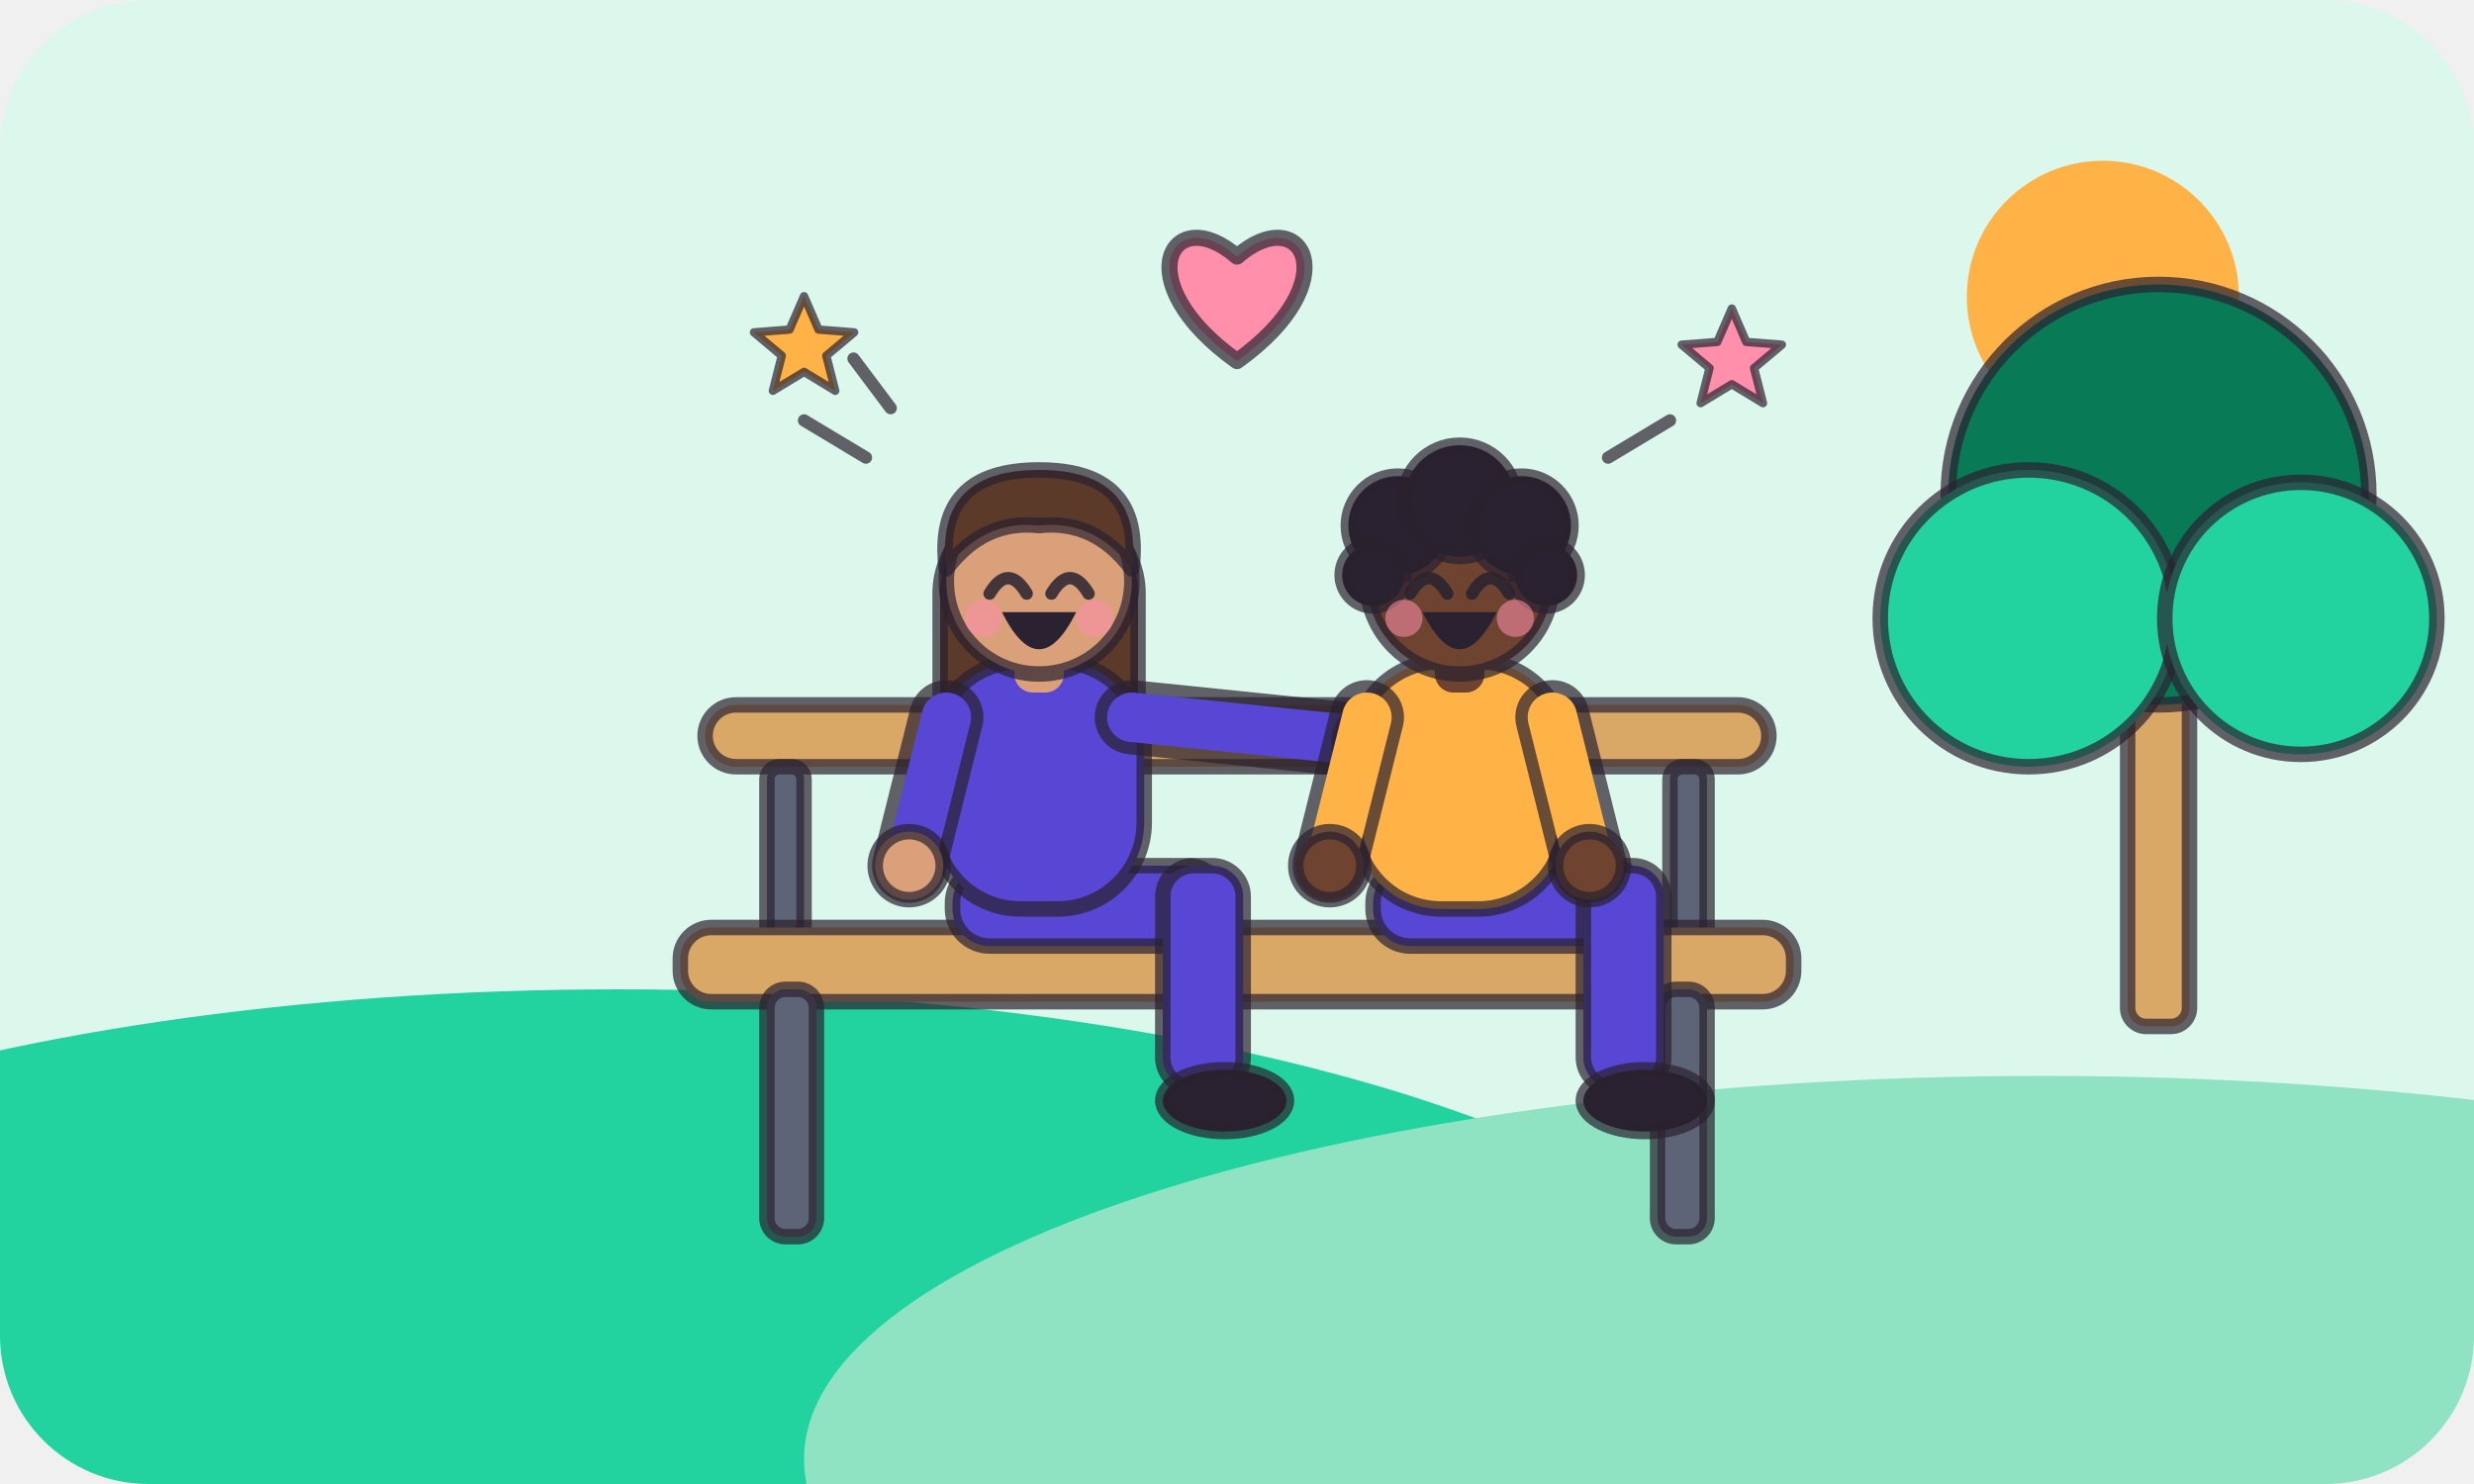
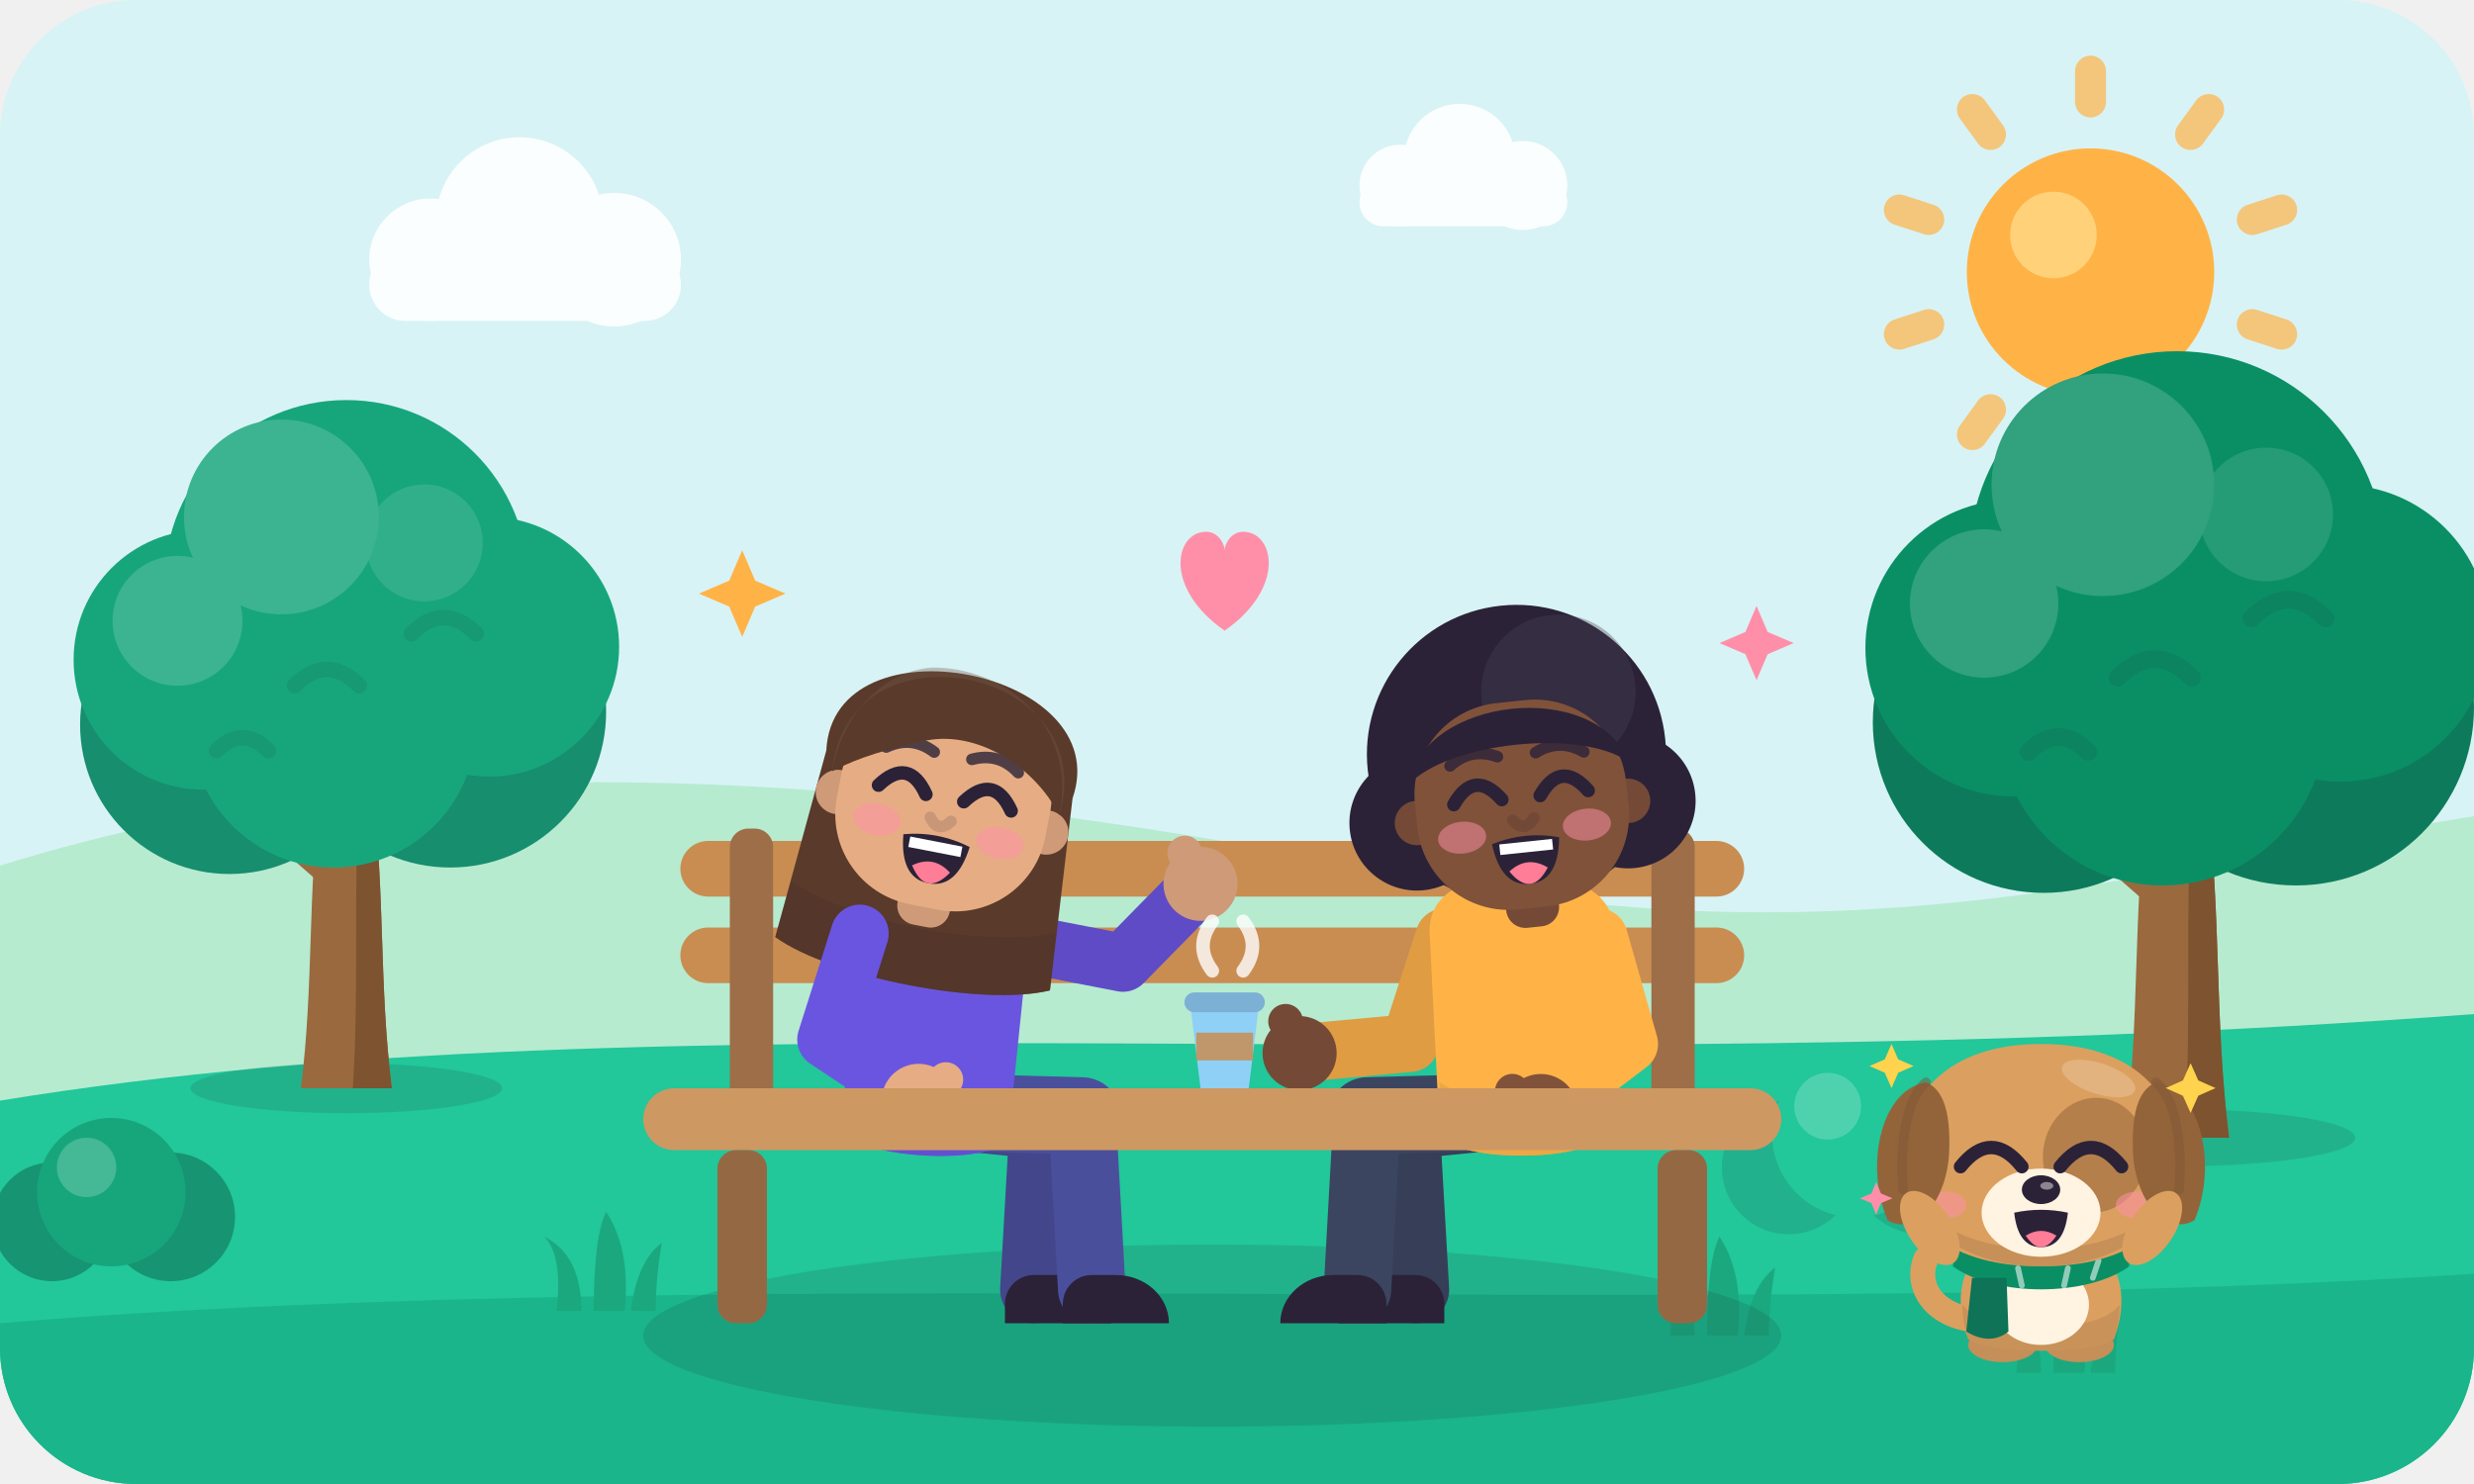
- <svg xmlns="http://www.w3.org/2000/svg" viewBox="0 0 400 240" role="img">
+ <svg xmlns="http://www.w3.org/2000/svg" viewBox="0 0 400 240">
+   <style>.blink{animation:blink 4.6s infinite;transform-box:fill-box;transform-origin:center}.wave{animation:wave 1.1s ease-in-out infinite alternate}.bob{animation:bob 3.4s ease-in-out infinite}.nod{animation:nod 5.2s ease-in-out infinite;transform-box:fill-box;transform-origin:50% 90%}.sway{animation:sway 5s ease-in-out infinite alternate;transform-box:fill-box;transform-origin:50% 100%}.float{animation:float 3.2s ease-in-out infinite}.steam{animation:steam 2.6s ease-out infinite}.fall{animation:fall 7s linear infinite}.spin{animation:spin 26s linear infinite;transform-box:fill-box;transform-origin:center}.twinkle{animation:twinkle 1.8s ease-in-out infinite;transform-box:fill-box;transform-origin:center}.drive{animation:drive 6s ease-in-out infinite alternate}.drip{animation:drip 1.5s ease-in infinite}.mascot-blink{animation:blink 4.2s infinite;transform-box:fill-box;transform-origin:center}.mascot-tail{animation:wag 1.4s ease-in-out infinite}.mascot-ears{animation:ears 5.5s ease-in-out infinite;transform-box:fill-box;transform-origin:50% 100%}.mascot-wave-l{animation:wave 0.7s ease-in-out infinite alternate}.mascot-twinkle{animation:twinkle 1.3s ease-in-out infinite;transform-box:fill-box;transform-origin:center}.d1{animation-delay:.6s}.d2{animation-delay:1.3s}.d3{animation-delay:2.1s}@keyframes blink{0%,93%,100%{transform:scaleY(1)}96%{transform:scaleY(.08)}}@keyframes wave{from{transform:rotate(-9deg)}to{transform:rotate(12deg)}}@keyframes bob{0%,100%{transform:translateY(0)}50%{transform:translateY(-1.6px)}}@keyframes nod{0%,84%,100%{transform:rotate(0)}90%{transform:rotate(-4deg)}95%{transform:rotate(3deg)}}@keyframes sway{from{transform:rotate(-1.6deg)}to{transform:rotate(1.6deg)}}@keyframes float{0%,100%{transform:translateY(0)}50%{transform:translateY(-5px)}}@keyframes steam{0%{transform:translateY(4px);opacity:0}30%{opacity:.8}100%{transform:translateY(-12px);opacity:0}}@keyframes fall{from{transform:translateY(-40px)}to{transform:translateY(250px)}}@keyframes spin{to{transform:rotate(360deg)}}@keyframes twinkle{0%,100%{opacity:.35;transform:scale(.7)}50%{opacity:1;transform:scale(1.15)}}@keyframes drip{0%{transform:translateY(-3px);opacity:0}25%{opacity:1}100%{transform:translateY(13px);opacity:0}}@keyframes drive{from{transform:translateX(-4px)}to{transform:translateX(4px)}}@keyframes wag{0%,100%{transform:rotate(0)}50%{transform:rotate(-9deg)}}@keyframes ears{0%,88%,100%{transform:rotate(0)}92%{transform:rotate(-4deg)}96%{transform:rotate(3deg)}}@media (prefers-reduced-motion:reduce){*{animation:none!important}}</style>
  <defs>
-     <clipPath id="k">
-       <rect width="400" height="240" rx="24" />
+     <clipPath id="c">
+       <rect width="400" height="240" rx="22" />
    </clipPath>
  </defs>
-   <rect width="400" height="240" rx="24" fill="#dcf7ec" />
-   <g clip-path="url(#k)">
-     <g stroke="#2a2230" stroke-opacity=".7" stroke-width="2.5" stroke-linejoin="round" stroke-linecap="round">
-       <circle cx="340" cy="48" r="22" fill="#ffb347" stroke="none" />
-       <ellipse cx="100" cy="226" rx="190" ry="66" fill="#22d3a0" stroke="none" />
-       <ellipse cx="330" cy="236" rx="200" ry="62" fill="#8fe3c3" stroke="none" />
-       <rect x="344" y="96" width="10" height="70" rx="3" fill="#d9a867" />
-       <circle cx="349" cy="80" r="34" fill="#087a56" />
-       <circle cx="328" cy="100" r="24" fill="#22d3a0" />
-       <circle cx="372" cy="100" r="22" fill="#22d3a0" />
-       <rect x="114" y="114" width="172" height="10" rx="5" fill="#d9a867" />
-       <rect x="124" y="124" width="6" height="28" rx="2" fill="#5d6478" />
-       <rect x="270" y="124" width="6" height="28" rx="2" fill="#5d6478" />
-       <rect x="110" y="150" width="180" height="12" rx="5" fill="#d9a867" />
-       <rect x="124" y="160" width="8" height="40" rx="3" fill="#5d6478" />
-       <rect x="268" y="160" width="8" height="40" rx="3" fill="#5d6478" />
-       <rect x="152" y="82" width="32" height="46" rx="14" fill="#5b3a29" />
-       <rect x="154" y="140" width="44" height="13" rx="6" fill="#5847d4" />
-       <rect x="188" y="140" width="13" height="36" rx="5" fill="#5847d4" />
-       <ellipse cx="198" cy="178" rx="10" ry="5" fill="#2a2230" />
-       <rect x="151" y="107" width="34" height="40" rx="14" fill="#5847d4" />
-       <path d="M153 116L147 140" fill="none" stroke="#2a2230" stroke-width="12" stroke-opacity="0.7" />
-       <path d="M153 116L147 140" fill="none" stroke="#5847d4" stroke-width="8" stroke-opacity="1" />
-       <circle cx="147" cy="140" r="5.5" fill="#d9a07a" />
-       <path d="M183 116L222 120" fill="none" stroke="#2a2230" stroke-width="12" stroke-opacity="0.7" />
-       <path d="M183 116L222 120" fill="none" stroke="#5847d4" stroke-width="8" stroke-opacity="1" />
-       <circle cx="222" cy="120" r="5.5" fill="#d9a07a" />
-       <rect x="164" y="104" width="8" height="8" rx="3" fill="#d9a07a" stroke="none" />
-       <circle cx="168" cy="94" r="15" fill="#d9a07a" />
-       <path d="M153 92Q151 76 168 76Q185 76 183 92Q177 84 168 85Q159 84 153 92Z" fill="#5b3a29" />
-       <circle cx="159" cy="100" r="3" fill="#ff8fab" stroke="none" fill-opacity=".55" />
-       <circle cx="177" cy="100" r="3" fill="#ff8fab" stroke="none" fill-opacity=".55" />
-       <path d="M160 96Q163 91 166 96" fill="none" stroke="#2a2230" stroke-width="2" stroke-opacity="0.85" />
-       <path d="M170 96Q173 91 176 96" fill="none" stroke="#2a2230" stroke-width="2" stroke-opacity="0.85" />
-       <path d="M162 99Q168 111 174 99Z" fill="#2a2230" stroke="none" />
-       <rect x="222" y="140" width="44" height="13" rx="6" fill="#5847d4" />
-       <rect x="256" y="140" width="13" height="36" rx="5" fill="#5847d4" />
-       <ellipse cx="266" cy="178" rx="10" ry="5" fill="#2a2230" />
-       <rect x="219" y="107" width="34" height="40" rx="14" fill="#ffb347" />
-       <path d="M221 116L215 140" fill="none" stroke="#2a2230" stroke-width="12" stroke-opacity="0.7" />
-       <path d="M221 116L215 140" fill="none" stroke="#ffb347" stroke-width="8" stroke-opacity="1" />
-       <circle cx="215" cy="140" r="5.5" fill="#6e4430" />
-       <path d="M251 116L257 140" fill="none" stroke="#2a2230" stroke-width="12" stroke-opacity="0.7" />
-       <path d="M251 116L257 140" fill="none" stroke="#ffb347" stroke-width="8" stroke-opacity="1" />
-       <circle cx="257" cy="140" r="5.5" fill="#6e4430" />
-       <rect x="232" y="104" width="8" height="8" rx="3" fill="#6e4430" stroke="none" />
-       <circle cx="236" cy="94" r="15" fill="#6e4430" />
-       <circle cx="226" cy="85" r="8" fill="#2a2230" />
-       <circle cx="236" cy="81" r="9" fill="#2a2230" />
-       <circle cx="246" cy="85" r="8" fill="#2a2230" />
-       <circle cx="222" cy="93" r="5" fill="#2a2230" />
-       <circle cx="250" cy="93" r="5" fill="#2a2230" />
-       <circle cx="227" cy="100" r="3" fill="#ff8fab" stroke="none" fill-opacity=".55" />
-       <circle cx="245" cy="100" r="3" fill="#ff8fab" stroke="none" fill-opacity=".55" />
-       <path d="M228 96Q231 91 234 96" fill="none" stroke="#2a2230" stroke-width="2" stroke-opacity="0.85" />
-       <path d="M238 96Q241 91 244 96" fill="none" stroke="#2a2230" stroke-width="2" stroke-opacity="0.85" />
-       <path d="M230 99Q236 111 242 99Z" fill="#2a2230" stroke="none" />
-       <g transform="translate(200 48) scale(1.3)">
-         <path d="M0 8C-14 -2 -8 -12 0 -5 8 -12 14 -2 0 8Z" fill="#ff8fab" stroke-width="2" />
-       </g>
-       <g transform="translate(130 56) scale(0.9)">
-         <path d="M0 -9L2.6 -3 9 -2.5 4 1.7 5.6 8 0 4.6 -5.6 8 -4 1.7 -9 -2.5 -2.6 -3Z" fill="#ffb347" stroke-width="1.5" />
-       </g>
-       <g transform="translate(280 58) scale(0.9)">
-         <path d="M0 -9L2.6 -3 9 -2.5 4 1.7 5.6 8 0 4.6 -5.6 8 -4 1.7 -9 -2.5 -2.6 -3Z" fill="#ff8fab" stroke-width="1.5" />
-       </g>
-       <path d="M140 74L130 68M144 66L138 58" fill="none" stroke="#2a2230" stroke-width="2" stroke-opacity="0.7" />
-       <path d="M260 74L270 68" fill="none" stroke="#2a2230" stroke-width="2" stroke-opacity="0.7" />
-     </g>
+   <g clip-path="url(#c)">
+     <rect width="400" height="240" fill="#dff6ea" />
+     <rect width="400" height="150" fill="#d8f3f5" />
+     <g class="spin">
+       <rect x="335.5" y="9" width="5" height="10" rx="2.5" fill="#ffb347" opacity=".7" transform="rotate(0 338 44)" />
+       <rect x="335.5" y="9" width="5" height="10" rx="2.5" fill="#ffb347" opacity=".7" transform="rotate(36 338 44)" />
+       <rect x="335.5" y="9" width="5" height="10" rx="2.5" fill="#ffb347" opacity=".7" transform="rotate(72 338 44)" />
+       <rect x="335.5" y="9" width="5" height="10" rx="2.5" fill="#ffb347" opacity=".7" transform="rotate(108 338 44)" />
+       <rect x="335.5" y="9" width="5" height="10" rx="2.5" fill="#ffb347" opacity=".7" transform="rotate(144 338 44)" />
+       <rect x="335.5" y="9" width="5" height="10" rx="2.5" fill="#ffb347" opacity=".7" transform="rotate(180 338 44)" />
+       <rect x="335.5" y="9" width="5" height="10" rx="2.5" fill="#ffb347" opacity=".7" transform="rotate(216 338 44)" />
+       <rect x="335.5" y="9" width="5" height="10" rx="2.5" fill="#ffb347" opacity=".7" transform="rotate(252 338 44)" />
+       <rect x="335.5" y="9" width="5" height="10" rx="2.5" fill="#ffb347" opacity=".7" transform="rotate(288 338 44)" />
+       <rect x="335.5" y="9" width="5" height="10" rx="2.5" fill="#ffb347" opacity=".7" transform="rotate(324 338 44)" />
+     </g>
+     <circle cx="338" cy="44" r="20" fill="#ffb347" />
+     <circle cx="332" cy="38" r="7" fill="#ffd27a" />
+     <g class="float">
+       <g transform="translate(84 42) scale(0.9)" fill="#fff" opacity=".9">
+         <circle cx="-16" cy="0" r="11" />
+         <circle cx="0" cy="-7" r="15" />
+         <circle cx="17" cy="0" r="12" />
+         <rect x="-27" y="-2" width="56" height="13" rx="6.500" />
+       </g>
+     </g>
+     <g class="float d2">
+       <g transform="translate(236 30) scale(0.6)" fill="#fff" opacity=".9">
+         <circle cx="-16" cy="0" r="11" />
+         <circle cx="0" cy="-7" r="15" />
+         <circle cx="17" cy="0" r="12" />
+         <rect x="-27" y="-2" width="56" height="13" rx="6.500" />
+       </g>
+     </g>
+     <path d="M0 140C70 118 150 126 230 142C300 156 350 140 400 132V240H0Z" fill="#b6ebd0" />
+     <path d="M0 178C110 160 240 176 400 164V240H0Z" fill="#22c79a" />
+     <path d="M0 214C120 204 280 214 400 206V240H0Z" fill="#1ab58a" />
+     <g transform="translate(56 176) scale(1.05)">
+       <ellipse cx="0" cy="0" rx="24" ry="3.84" fill="#1a1024" opacity="0.12" />
+       <path d="M-7 0C-5 -16 -6 -30 -4 -46L4 -46C6 -30 5 -16 7 0Z" fill="#9a6a3e" />
+       <path d="M1 0C2 -16 1 -30 2 -46L4 -46C6 -30 5 -16 7 0Z" fill="#7d5330" />
+       <path d="M-3 -34C-10 -40 -16 -46 -20 -54M3 -38C10 -44 14 -50 18 -58" fill="none" stroke="#9a6a3e" stroke-width="5" stroke-linecap="round" />
+       <g class="sway">
+         <circle cx="16" cy="-58" r="24" fill="#178e6e" />
+         <circle cx="-18" cy="-56" r="23" fill="#178e6e" />
+         <circle cx="0" cy="-78" r="28" fill="#17a67c" />
+         <circle cx="-22" cy="-66" r="20" fill="#17a67c" />
+         <circle cx="22" cy="-68" r="20" fill="#17a67c" />
+         <circle cx="-2" cy="-56" r="22" fill="#17a67c" />
+         <circle cx="-10" cy="-88" r="15" fill="#3cb491" />
+         <circle cx="-26" cy="-72" r="10" fill="#3cb491" />
+         <circle cx="12" cy="-84" r="9" fill="#3cb491" opacity=".7" />
+         <path d="M-8 -62q5 -5 10 0M10 -70q5 -5 10 0M-20 -52q4 -4 8 0" fill="none" stroke="#178e6e" stroke-width="2.4" stroke-linecap="round" opacity=".55" />
+       </g>
+     </g>
+     <g transform="translate(352 184) scale(1.2)">
+       <ellipse cx="0" cy="0" rx="24" ry="3.84" fill="#1a1024" opacity="0.12" />
+       <path d="M-7 0C-5 -16 -6 -30 -4 -46L4 -46C6 -30 5 -16 7 0Z" fill="#9a6a3e" />
+       <path d="M1 0C2 -16 1 -30 2 -46L4 -46C6 -30 5 -16 7 0Z" fill="#7d5330" />
+       <path d="M-3 -34C-10 -40 -16 -46 -20 -54M3 -38C10 -44 14 -50 18 -58" fill="none" stroke="#9a6a3e" stroke-width="5" stroke-linecap="round" />
+       <g class="sway">
+         <circle cx="16" cy="-58" r="24" fill="#0d7b5b" />
+         <circle cx="-18" cy="-56" r="23" fill="#0d7b5b" />
+         <circle cx="0" cy="-78" r="28" fill="#0a8f65" />
+         <circle cx="-22" cy="-66" r="20" fill="#0a8f65" />
+         <circle cx="22" cy="-68" r="20" fill="#0a8f65" />
+         <circle cx="-2" cy="-56" r="22" fill="#0a8f65" />
+         <circle cx="-10" cy="-88" r="15" fill="#31a17e" />
+         <circle cx="-26" cy="-72" r="10" fill="#31a17e" />
+         <circle cx="12" cy="-84" r="9" fill="#31a17e" opacity=".7" />
+         <path d="M-8 -62q5 -5 10 0M10 -70q5 -5 10 0M-20 -52q4 -4 8 0" fill="none" stroke="#0d7b5b" stroke-width="2.4" stroke-linecap="round" opacity=".55" />
+       </g>
+     </g>
+     <g transform="translate(300 196) scale(0.9)">
+       <circle cx="-12" cy="-8" r="12" fill="#21b18c" />
+       <circle cx="12" cy="-9" r="13" fill="#21b18c" />
+       <circle cx="0" cy="-14" r="15" fill="#22c79a" />
+       <circle cx="-5" cy="-19" r="6" fill="#4ed2ae" />
+     </g>
+     <g transform="translate(18 204) scale(0.8)">
+       <circle cx="-12" cy="-8" r="12" fill="#179471" />
+       <circle cx="12" cy="-9" r="13" fill="#179471" />
+       <circle cx="0" cy="-14" r="15" fill="#17a67c" />
+       <circle cx="-5" cy="-19" r="6" fill="#45b896" />
+     </g>
+     <path d="M90 212q1 -9 -2 -12q6 3 6 12zM96 212q0 -12 2 -16q4 6 3 16zM102 212q1 -8 5 -11q-1 6 -1 11z" fill="#1ba87e" />
+     <path d="M270 216q1 -9 -2 -12q6 3 6 12zM276 216q0 -12 2 -16q4 6 3 16zM282 216q1 -8 5 -11q-1 6 -1 11z" fill="#1ba87e" />
+     <path d="M326 222q1 -9 -2 -12q6 3 6 12zM332 222q0 -12 2 -16q4 6 3 16zM338 222q1 -8 5 -11q-1 6 -1 11z" fill="#1ba87e" />
+     <ellipse cx="196" cy="216" rx="92" ry="14.72" fill="#1a1024" opacity="0.12" />
+     <rect x="110" y="136" width="172" height="9" rx="4.5" fill="#c98d52" />
+     <rect x="110" y="150" width="172" height="9" rx="4.5" fill="#c98d52" />
+     <rect x="118" y="134" width="7" height="50" rx="3" fill="#9d6e47" />
+     <rect x="267" y="134" width="7" height="50" rx="3" fill="#9d6e47" />
+     <g transform="translate(150 214) scale(0.78 0.78)">
+       <g class="bob">
+         <path d="M4 -44L24 -42" fill="none" stroke="#43468b" stroke-width="16" stroke-linecap="round" stroke-linejoin="round" />
+         <path d="M24 -42L22 -7" fill="none" stroke="#43468b" stroke-width="14" stroke-linecap="round" stroke-linejoin="round" />
+         <path transform="translate(25 0) scale(1 1)" d="M-9 0v-4a6 6 0 0 1 6 -6h5a11 10 0 0 1 11 10z" fill="#2b2238" />
+         <path d="M-4 -44L32 -43" fill="none" stroke="#4a4f9c" stroke-width="16" stroke-linecap="round" stroke-linejoin="round" />
+         <path d="M32 -43L34 -7" fill="none" stroke="#4a4f9c" stroke-width="14" stroke-linecap="round" stroke-linejoin="round" />
+         <path transform="translate(37 0) scale(1 1)" d="M-9 0v-4a6 6 0 0 1 6 -6h5a11 10 0 0 1 11 10z" fill="#2b2238" />
+         <g transform="rotate(3 0 -44)">
+           <path d="M16 -80L38.8 -76.8L54 -94" fill="none" stroke="#5f4bc6" stroke-width="12" stroke-linecap="round" stroke-linejoin="round" />
+           <circle cx="54" cy="-94" r="7.68" fill="#ce9a78" />
+           <circle cx="50.4" cy="-100.2" r="3.6" fill="#ce9a78" />
+           <path d="M-19 -80C-20 -90 -10 -93 0 -93C10 -93 20 -90 19 -80L17 -40C17 -33 -17 -33 -17 -40Z" fill="#6a55e0" />
+           <path d="M-17 -50C-8 -44 8 -44 17 -50L17 -40C17 -33 -17 -33 -17 -40Z" fill="#5f4bc6" opacity=".55" />
+           <g transform="translate(0 -108) rotate(8)">
+             <g class="nod">
+               <path d="M-26 -6C-30 -34 30 -34 26 -6L29 34C16 40 -16 40 -29 34Z" fill="#5a3a2a" />
+               <path d="M-29 34C-16 40 16 40 29 34L28 22C14 28 -14 28 -28 22Z" fill="#4e3229" opacity=".5" />
+               <rect x="-5.5" y="14" width="11" height="12" rx="4" fill="#ce9a78" />
+               <circle cx="-22" cy="2" r="4.6" fill="#ce9a78" />
+               <circle cx="22" cy="2" r="4.6" fill="#ce9a78" />
+               <rect x="-22" y="-21" width="44" height="43" rx="19" fill="#e6ad84" />
+               <ellipse cx="-13" cy="6" rx="5" ry="3.3" fill="#ff8fa8" opacity=".5" />
+               <ellipse cx="13" cy="6" rx="5" ry="3.3" fill="#ff8fa8" opacity=".5" />
+               <path d="M-14 -1Q-9 -8 -4 -1" fill="none" stroke="#2b2238" stroke-width="2.8" stroke-linecap="round" />
+               <path d="M4 -1Q9 -8 14 -1" fill="none" stroke="#2b2238" stroke-width="2.8" stroke-linecap="round" />
+               <path d="M-14 -9.5Q-9 -12.5 -4 -9.5" fill="none" stroke="#2b2238" stroke-width="2.4" stroke-linecap="round" opacity=".8" transform="rotate(-5 -9 -10)" />
+               <path d="M4 -9.5Q9 -12.5 14 -9.5" fill="none" stroke="#2b2238" stroke-width="2.4" stroke-linecap="round" opacity=".8" transform="rotate(5 9 -10)" />
+               <path d="M-2.2 3.5Q0 6.5 2.2 3.5" fill="none" stroke="#c99777" stroke-width="2.4" stroke-linecap="round" />
+               <path d="M-7 8Q0 6 7 8Q6 17 0 17Q-6 17 -7 8Z" fill="#2b2238" />
+               <path d="M-4 14Q0 11 4 14Q2 17 0 17Q-2 17 -4 14Z" fill="#ff7d96" />
+               <path d="M-5.5 8.2h11v2.2h-11z" fill="#fff" />
+               <path d="M-24 -2C-27 -34 27 -34 24 -2C17 -11 4 -16 -6 -12C-13 -9 -19 -6 -24 -2Z" fill="#5a3a2a" />
+               <path d="M-24 -2C-27 -34 27 -34 24 -2C24 -22 6 -30 -8 -27C-18 -24 -24 -14 -24 -2Z" fill="#745a4c" opacity=".35" />
+             </g>
+           </g>
+           <path d="M-16 -80L-21.8 -57.7L-2 -46" fill="none" stroke="#6a55e0" stroke-width="12" stroke-linecap="round" stroke-linejoin="round" />
+           <circle cx="-2" cy="-46" r="7.68" fill="#e6ad84" />
+           <circle cx="3.4" cy="-50.7" r="3.6" fill="#e6ad84" />
+         </g>
+       </g>
+     </g>
+     <g transform="translate(246 214) scale(-0.78 0.78)">
+       <g class="bob">
+         <path d="M4 -44L24 -42" fill="none" stroke="#363e58" stroke-width="16" stroke-linecap="round" stroke-linejoin="round" />
+         <path d="M24 -42L22 -7" fill="none" stroke="#363e58" stroke-width="14" stroke-linecap="round" stroke-linejoin="round" />
+         <path transform="translate(25 0) scale(1 1)" d="M-9 0v-4a6 6 0 0 1 6 -6h5a11 10 0 0 1 11 10z" fill="#2b2238" />
+         <path d="M-4 -44L32 -43" fill="none" stroke="#3b4560" stroke-width="16" stroke-linecap="round" stroke-linejoin="round" />
+         <path d="M32 -43L34 -7" fill="none" stroke="#3b4560" stroke-width="14" stroke-linecap="round" stroke-linejoin="round" />
+         <path transform="translate(37 0) scale(1 1)" d="M-9 0v-4a6 6 0 0 1 6 -6h5a11 10 0 0 1 11 10z" fill="#2b2238" />
+         <g transform="rotate(0 0 -44)">
+           <path d="M16 -80L23.1 -58.1L46 -56" fill="none" stroke="#df9c42" stroke-width="12" stroke-linecap="round" stroke-linejoin="round" />
+           <circle cx="46" cy="-56" r="7.68" fill="#744a37" />
+           <circle cx="48.9" cy="-62.6" r="3.6" fill="#744a37" />
+           <path d="M-19 -80C-20 -90 -10 -93 0 -93C10 -93 20 -90 19 -80L17 -40C17 -33 -17 -33 -17 -40Z" fill="#ffb347" />
+           <path d="M-17 -50C-8 -44 8 -44 17 -50L17 -40C17 -33 -17 -33 -17 -40Z" fill="#df9c42" opacity=".55" />
+           <g transform="translate(0 -108) rotate(6)">
+             <g class="nod">
+               <circle cx="0" cy="-10" r="31" fill="#2b2238" />
+               <circle cx="-22" cy="2" r="14" fill="#2b2238" />
+               <circle cx="22" cy="2" r="14" fill="#2b2238" />
+               <circle cx="-10" cy="-22" r="16" fill="#494154" opacity=".35" />
+               <rect x="-5.5" y="14" width="11" height="12" rx="4" fill="#744a37" />
+               <circle cx="-22" cy="2" r="4.6" fill="#744a37" />
+               <circle cx="22" cy="2" r="4.6" fill="#744a37" />
+               <rect x="-22" y="-21" width="44" height="43" rx="19" fill="#80523a" />
+               <ellipse cx="-13" cy="6" rx="5" ry="3.3" fill="#ff8fa8" opacity=".5" />
+               <ellipse cx="13" cy="6" rx="5" ry="3.3" fill="#ff8fa8" opacity=".5" />
+               <path d="M-14 -1Q-9 -8 -4 -1" fill="none" stroke="#2b2238" stroke-width="2.8" stroke-linecap="round" />
+               <path d="M4 -1Q9 -8 14 -1" fill="none" stroke="#2b2238" stroke-width="2.8" stroke-linecap="round" />
+               <path d="M-14 -9.5Q-9 -12.5 -4 -9.5" fill="none" stroke="#2b2238" stroke-width="2.4" stroke-linecap="round" opacity=".8" transform="rotate(-5 -9 -10)" />
+               <path d="M4 -9.5Q9 -12.5 14 -9.5" fill="none" stroke="#2b2238" stroke-width="2.4" stroke-linecap="round" opacity=".8" transform="rotate(5 9 -10)" />
+               <path d="M-2.2 3.5Q0 6.5 2.2 3.5" fill="none" stroke="#724937" stroke-width="2.4" stroke-linecap="round" />
+               <path d="M-7 8Q0 6 7 8Q6 17 0 17Q-6 17 -7 8Z" fill="#2b2238" />
+               <path d="M-4 14Q0 11 4 14Q2 17 0 17Q-2 17 -4 14Z" fill="#ff7d96" />
+               <path d="M-5.5 8.2h11v2.2h-11z" fill="#fff" />
+               <path d="M-23 -6C-18 -24 18 -24 23 -6C14 -14 -14 -14 -23 -6Z" fill="#2b2238" />
+             </g>
+           </g>
+           <path d="M-16 -80L-22.3 -57.9L-4 -44" fill="none" stroke="#ffb347" stroke-width="12" stroke-linecap="round" stroke-linejoin="round" />
+           <circle cx="-4" cy="-44" r="7.68" fill="#80523a" />
+           <circle cx="1.9" cy="-48.1" r="3.6" fill="#80523a" />
+         </g>
+       </g>
+     </g>
+     <rect x="104" y="176" width="184" height="10" rx="5" fill="#ce9863" />
+     <rect x="116" y="186" width="8" height="28" rx="3" fill="#956844" />
+     <rect x="268" y="186" width="8" height="28" rx="3" fill="#956844" />
+     <path d="M192.5 163h11l-1.6 13h-7.8z" fill="#8fd0f7" />
+     <rect x="193.4" y="167" width="9.2" height="4.5" fill="#c98d52" opacity=".85" />
+     <rect x="191.5" y="160.5" width="13" height="3.2" rx="1.6" fill="#7cb1d5" />
+     <g fill="none" stroke="#fff" stroke-width="2.2" stroke-linecap="round" opacity=".8">
+       <path class="steam" d="M196 157q-3 -4 0 -8" />
+       <path class="steam d1" d="M201 157q3 -4 0 -8" />
+     </g>
+     <g transform="translate(299.0 161.4) scale(0.310) translate(200 0) scale(-1 1)">
+       <g class="bob">
+         <g class="mascot-tail" style="transform-origin:136px 168px">
+           <path d="M134 168C156 166 166 150 160 136" fill="none" stroke="#dba05f" stroke-width="13" stroke-linecap="round" />
+         </g>
+         <ellipse cx="80" cy="181" rx="18" ry="9" fill="#c48f58" />
+         <g transform="matrix(-1 0 0 1 200 0)">
+           <ellipse cx="80" cy="181" rx="18" ry="9" fill="#c48f58" />
+         </g>
+         <path d="M62 178C52 152 60 122 100 122C140 122 148 152 138 178C126 186 74 186 62 178Z" fill="#dba05f" />
+         <path d="M62 178C74 186 126 186 138 178C140 172 141 166 141 160C130 176 70 176 59 160C59 166 60 172 62 178Z" fill="#b18052" opacity=".45" />
+         <ellipse cx="100" cy="160" rx="25" ry="21" fill="#fff3e2" />
+         <path d="M56 126C76 142 124 142 144 126L146 140C124 156 76 156 54 140Z" fill="#0a8f65" />
+         <path d="M118 146h18l3 28c-8 5-16 5-22 0z" fill="#0e7357" />
+         <path d="M70 137l3 9M86 141l2 9M112 141l-2 9" stroke="#fff" stroke-opacity=".55" stroke-width="3" stroke-linecap="round" />
+         <g class="mascot-ears" />
+         <path d="M100 24C148 24 172 50 172 86C172 120 146 140 100 140C54 140 28 120 28 86C28 50 52 24 100 24Z" fill="#dba05f" />
+         <path d="M29 96C38 126 68 140 100 140C132 140 162 126 171 96C160 120 132 131 100 131C68 131 40 120 29 96Z" fill="#b18052" opacity=".5" />
+         <ellipse cx="70" cy="42" rx="20" ry="8" transform="rotate(-18 70 42)" fill="#fff" opacity="0.2" />
+         <ellipse cx="72" cy="82" rx="27" ry="30" transform="rotate(-8 72 82)" fill="#93643a" opacity=".55" />
+         <ellipse cx="100" cy="112" rx="31" ry="23" fill="#fff3e2" />
+         <ellipse cx="50" cy="108" rx="11" ry="7" fill="#ff8fa8" opacity=".55" class="mascot-blush" />
+         <g transform="matrix(-1 0 0 1 200 0)">
+           <ellipse cx="50" cy="108" rx="11" ry="7" fill="#ff8fa8" opacity=".55" class="mascot-blush" />
+         </g>
+         <path d="M58 88Q74 68 90 88" fill="none" stroke="#2b2238" stroke-width="7" stroke-linecap="round" />
+         <g transform="matrix(-1 0 0 1 200 0)">
+           <path d="M58 88Q74 68 90 88" fill="none" stroke="#2b2238" stroke-width="7" stroke-linecap="round" />
+         </g>
+         <ellipse cx="100" cy="100" rx="10" ry="7.5" fill="#2b2238" />
+         <ellipse cx="97" cy="98" rx="3.4" ry="2" fill="#fff" opacity=".45" />
+         <path d="M86 112Q100 109 114 112Q112 130 100 130Q88 130 86 112Z" fill="#2b2238" />
+         <path d="M92 124Q100 119 108 124Q104 130 100 130Q96 130 92 124Z" fill="#ff7d96" />
+         <g class="mascot-ears">
+           <path d="M40 44C16 48 8 88 20 116C34 124 50 108 52 82C53 62 50 48 40 44Z" fill="#93643a" />
+           <path d="M40 44C30 52 26 76 28 100" fill="none" stroke="#7d5536" stroke-width="5" stroke-linecap="round" opacity=".5" />
+           <g transform="matrix(-1 0 0 1 200 0)">
+             <path d="M40 44C16 48 8 88 20 116C34 124 50 108 52 82C53 62 50 48 40 44Z" fill="#93643a" />
+             <path d="M40 44C30 52 26 76 28 100" fill="none" stroke="#7d5536" stroke-width="5" stroke-linecap="round" opacity=".5" />
+           </g>
+         </g>
+         <g>
+           <g class="mascot-wave-l" style="transform-origin:58px 134px">
+             <ellipse cx="42" cy="120" rx="11.5" ry="22" transform="rotate(-34 42 120)" fill="#dba05f" />
+           </g>
+         </g>
+         <g transform="matrix(-1 0 0 1 200 0)">
+           <g class="mascot-wave-l" style="transform-origin:58px 134px">
+             <ellipse cx="42" cy="120" rx="11.5" ry="22" transform="rotate(-34 42 120)" fill="#dba05f" />
+           </g>
+         </g>
+         <path class="mascot-twinkle" d="M22 34l4 9 9 4-9 4-4 9-4-9-9-4 9-4z" fill="#ffd34d" />
+         <path class="mascot-twinkle" style="animation-delay:.35s" d="M178 24l3.5 8 8 3.5-8 3.5-3.5 8-3.5-8-8-3.5 8-3.5z" fill="#ffd34d" />
+         <path class="mascot-twinkle" style="animation-delay:.7s" d="M186 96l2.5 6 6 2.5-6 2.5-2.5 6-2.5-6-6-2.5 6-2.5z" fill="#ff8fa8" />
+       </g>
+     </g>
+     <path class="float" transform="translate(198 96) scale(1)" d="M0 6C-10 -1 -8 -10 -3 -10C-1 -10 0 -8 0 -7C0 -8 1 -10 3 -10C8 -10 10 -1 0 6Z" fill="#ff8fa8" />
+     <path class="twinkle" d="M120 89l2.1 4.9 4.9 2.1 -4.9 2.1 -2.1 4.9 -2.1 -4.9 -4.9 -2.1 4.9 -2.1z" fill="#ffb347" />
+     <path class="twinkle d2" d="M284 98l1.8 4.2 4.2 1.8 -4.2 1.8 -1.8 4.2 -1.8 -4.2 -4.2 -1.8 4.2 -1.8z" fill="#ff8fa8" />
  </g>
</svg>
